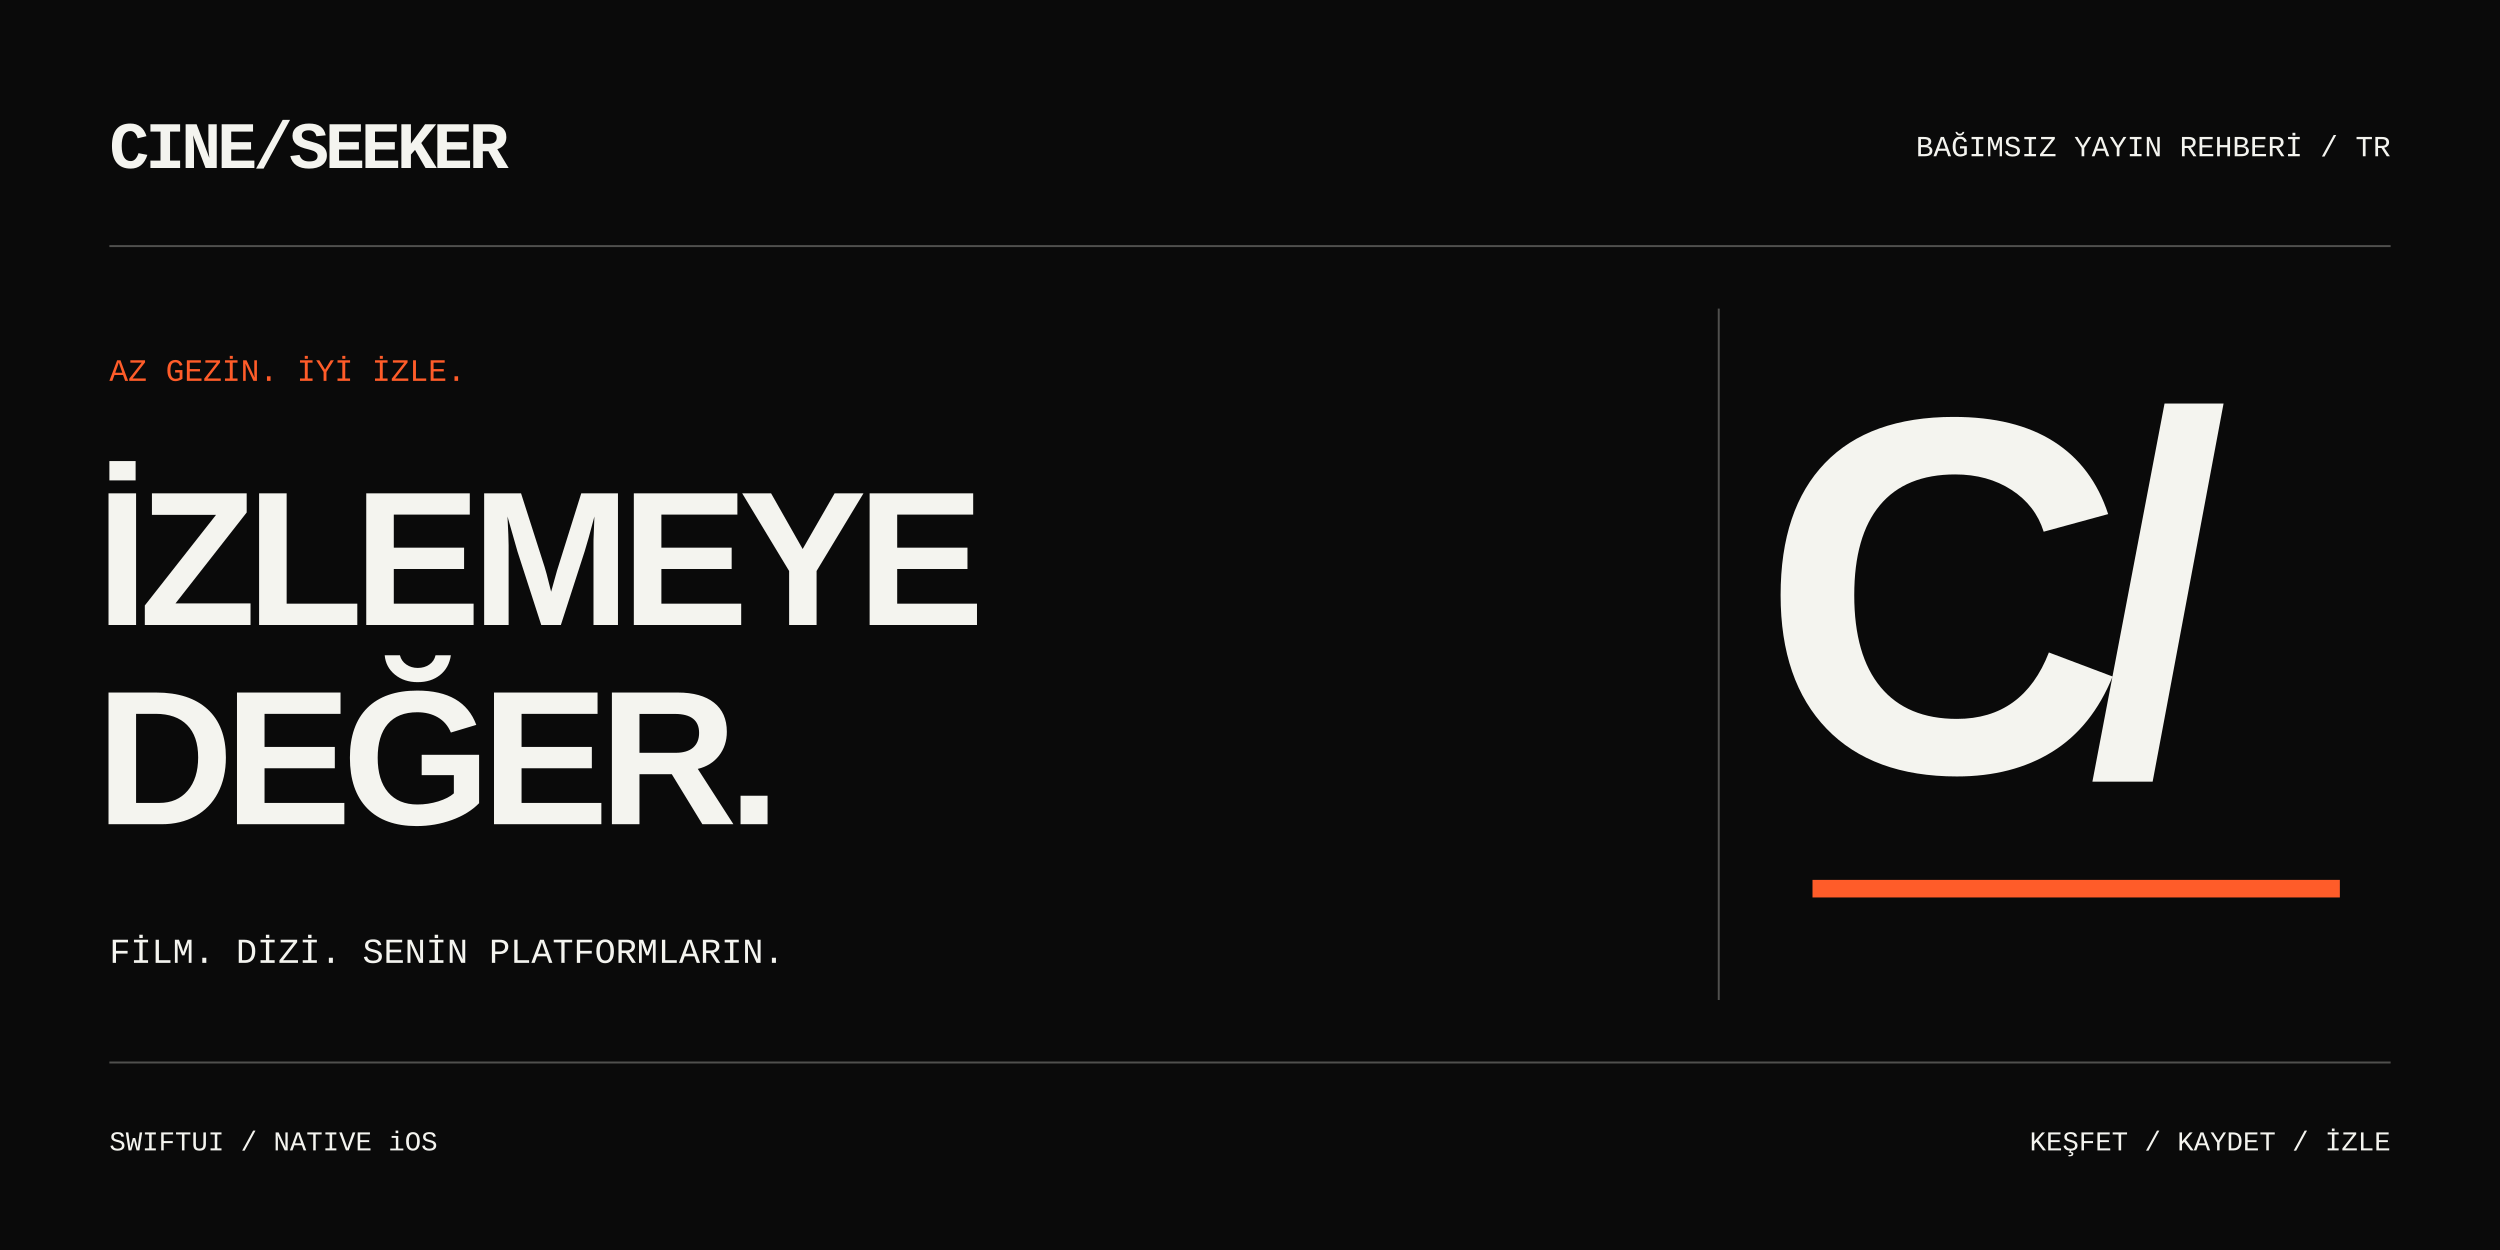
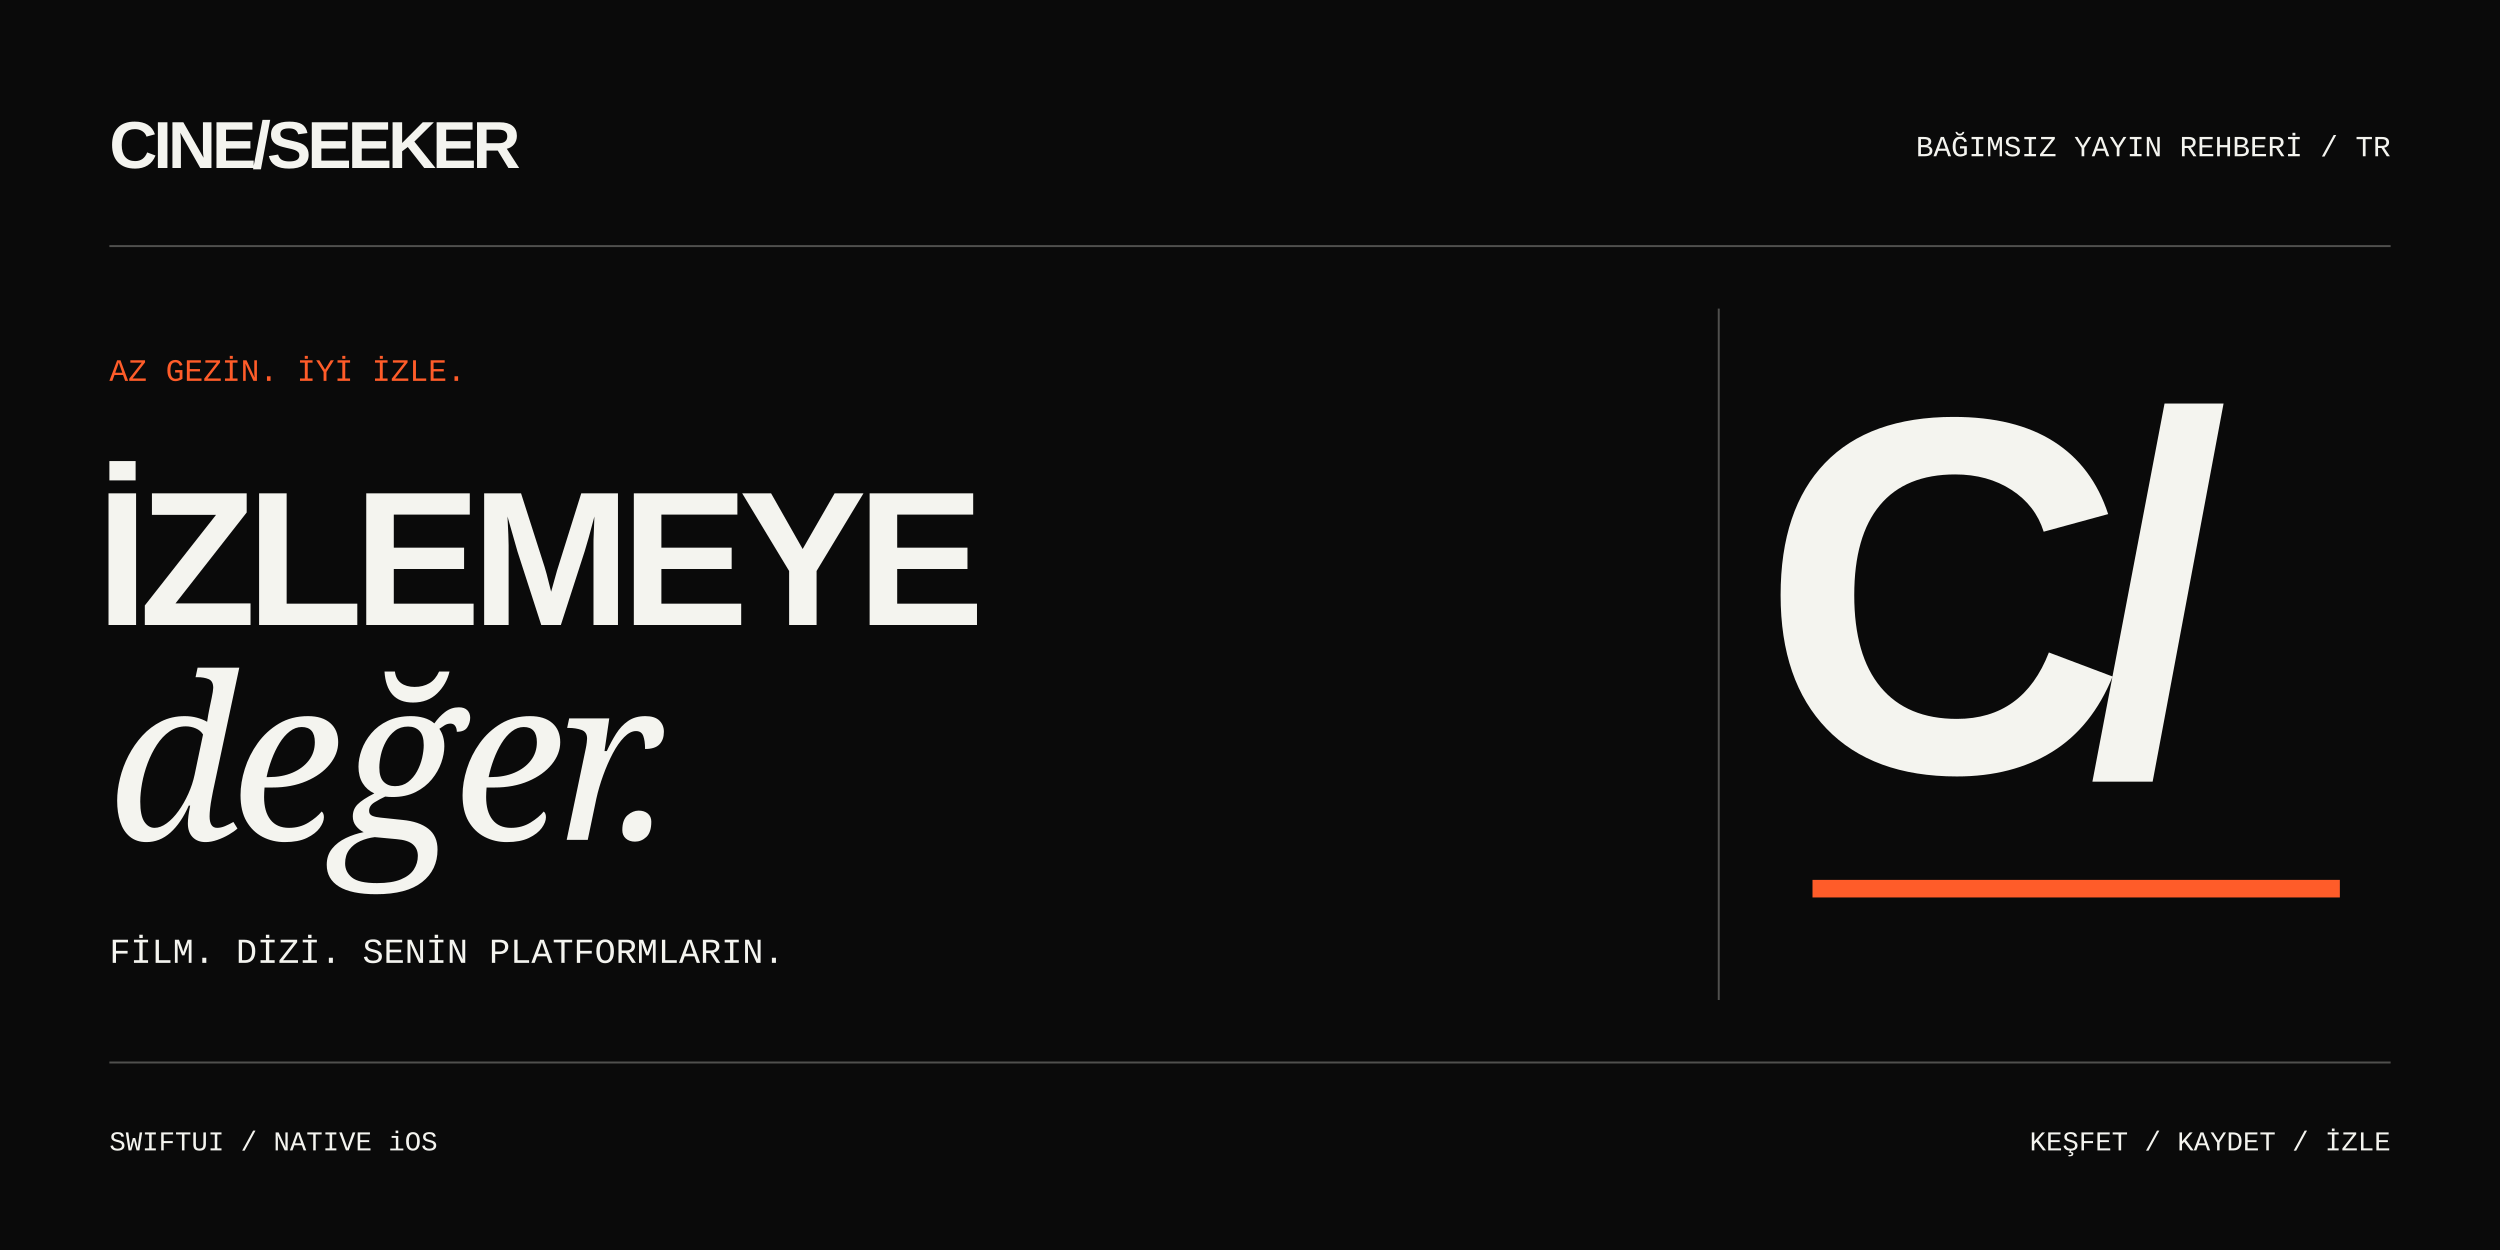
<svg xmlns="http://www.w3.org/2000/svg" width="1280" height="640" viewBox="0 0 1280 640" role="img" aria-label="CineSeeker. Az gezin. İyi izle. İzlemeye değer.">
  <rect width="1280" height="640" fill="#0A0A0A" />
  <path d="M56 126H1224 M56 544H1224 M880 158V512" stroke="#F4F4EF" stroke-opacity=".3" />
  <g fill="#F4F4EF" font-family="Courier New,Courier,monospace">
-     <text x="56" y="86" font-size="34" font-weight="700" letter-spacing="-2">CINE/SEEKER</text>
+     <text x="56" y="86" font-family="Helvetica Neue,Arial,sans-serif" font-size="34" font-weight="700" letter-spacing="-2">CINE/SEEKER</text>
    <text x="1224" y="80" text-anchor="end" font-size="15">BAĞIMSIZ YAYIN REHBERİ / TR</text>
    <text x="56" y="195" font-size="16" fill="#FF5C29">AZ GEZİN. İYİ İZLE.</text>
    <text x="56" y="493" font-size="18">FİLM. DİZİ. SENİN PLATFORMLARIN.</text>
    <text x="56" y="589" font-size="14">SWIFTUI / NATIVE iOS</text>
    <text x="1224" y="589" text-anchor="end" font-size="14">KEŞFET / KAYDET / İZLE</text>
  </g>
  <g fill="#F4F4EF" font-family="Helvetica Neue,Arial,sans-serif" font-weight="900" font-size="98" letter-spacing="-5">
    <text x="49" y="320">İZLEMEYE</text>
-     <text x="49" y="422">DEĞER.</text>
  </g>
+   <text x="55" y="430" fill="#F4F4EF" font-family="Georgia,serif" font-style="italic" font-size="116" letter-spacing="-4">değer.</text>
  <text x="901" y="395" font-family="Helvetica Neue,Arial,sans-serif" font-size="260" font-weight="700" letter-spacing="-20" fill="#F4F4EF">C/</text>
  <path d="M928 455H1198" stroke="#FF5C29" stroke-width="9" />
</svg>
